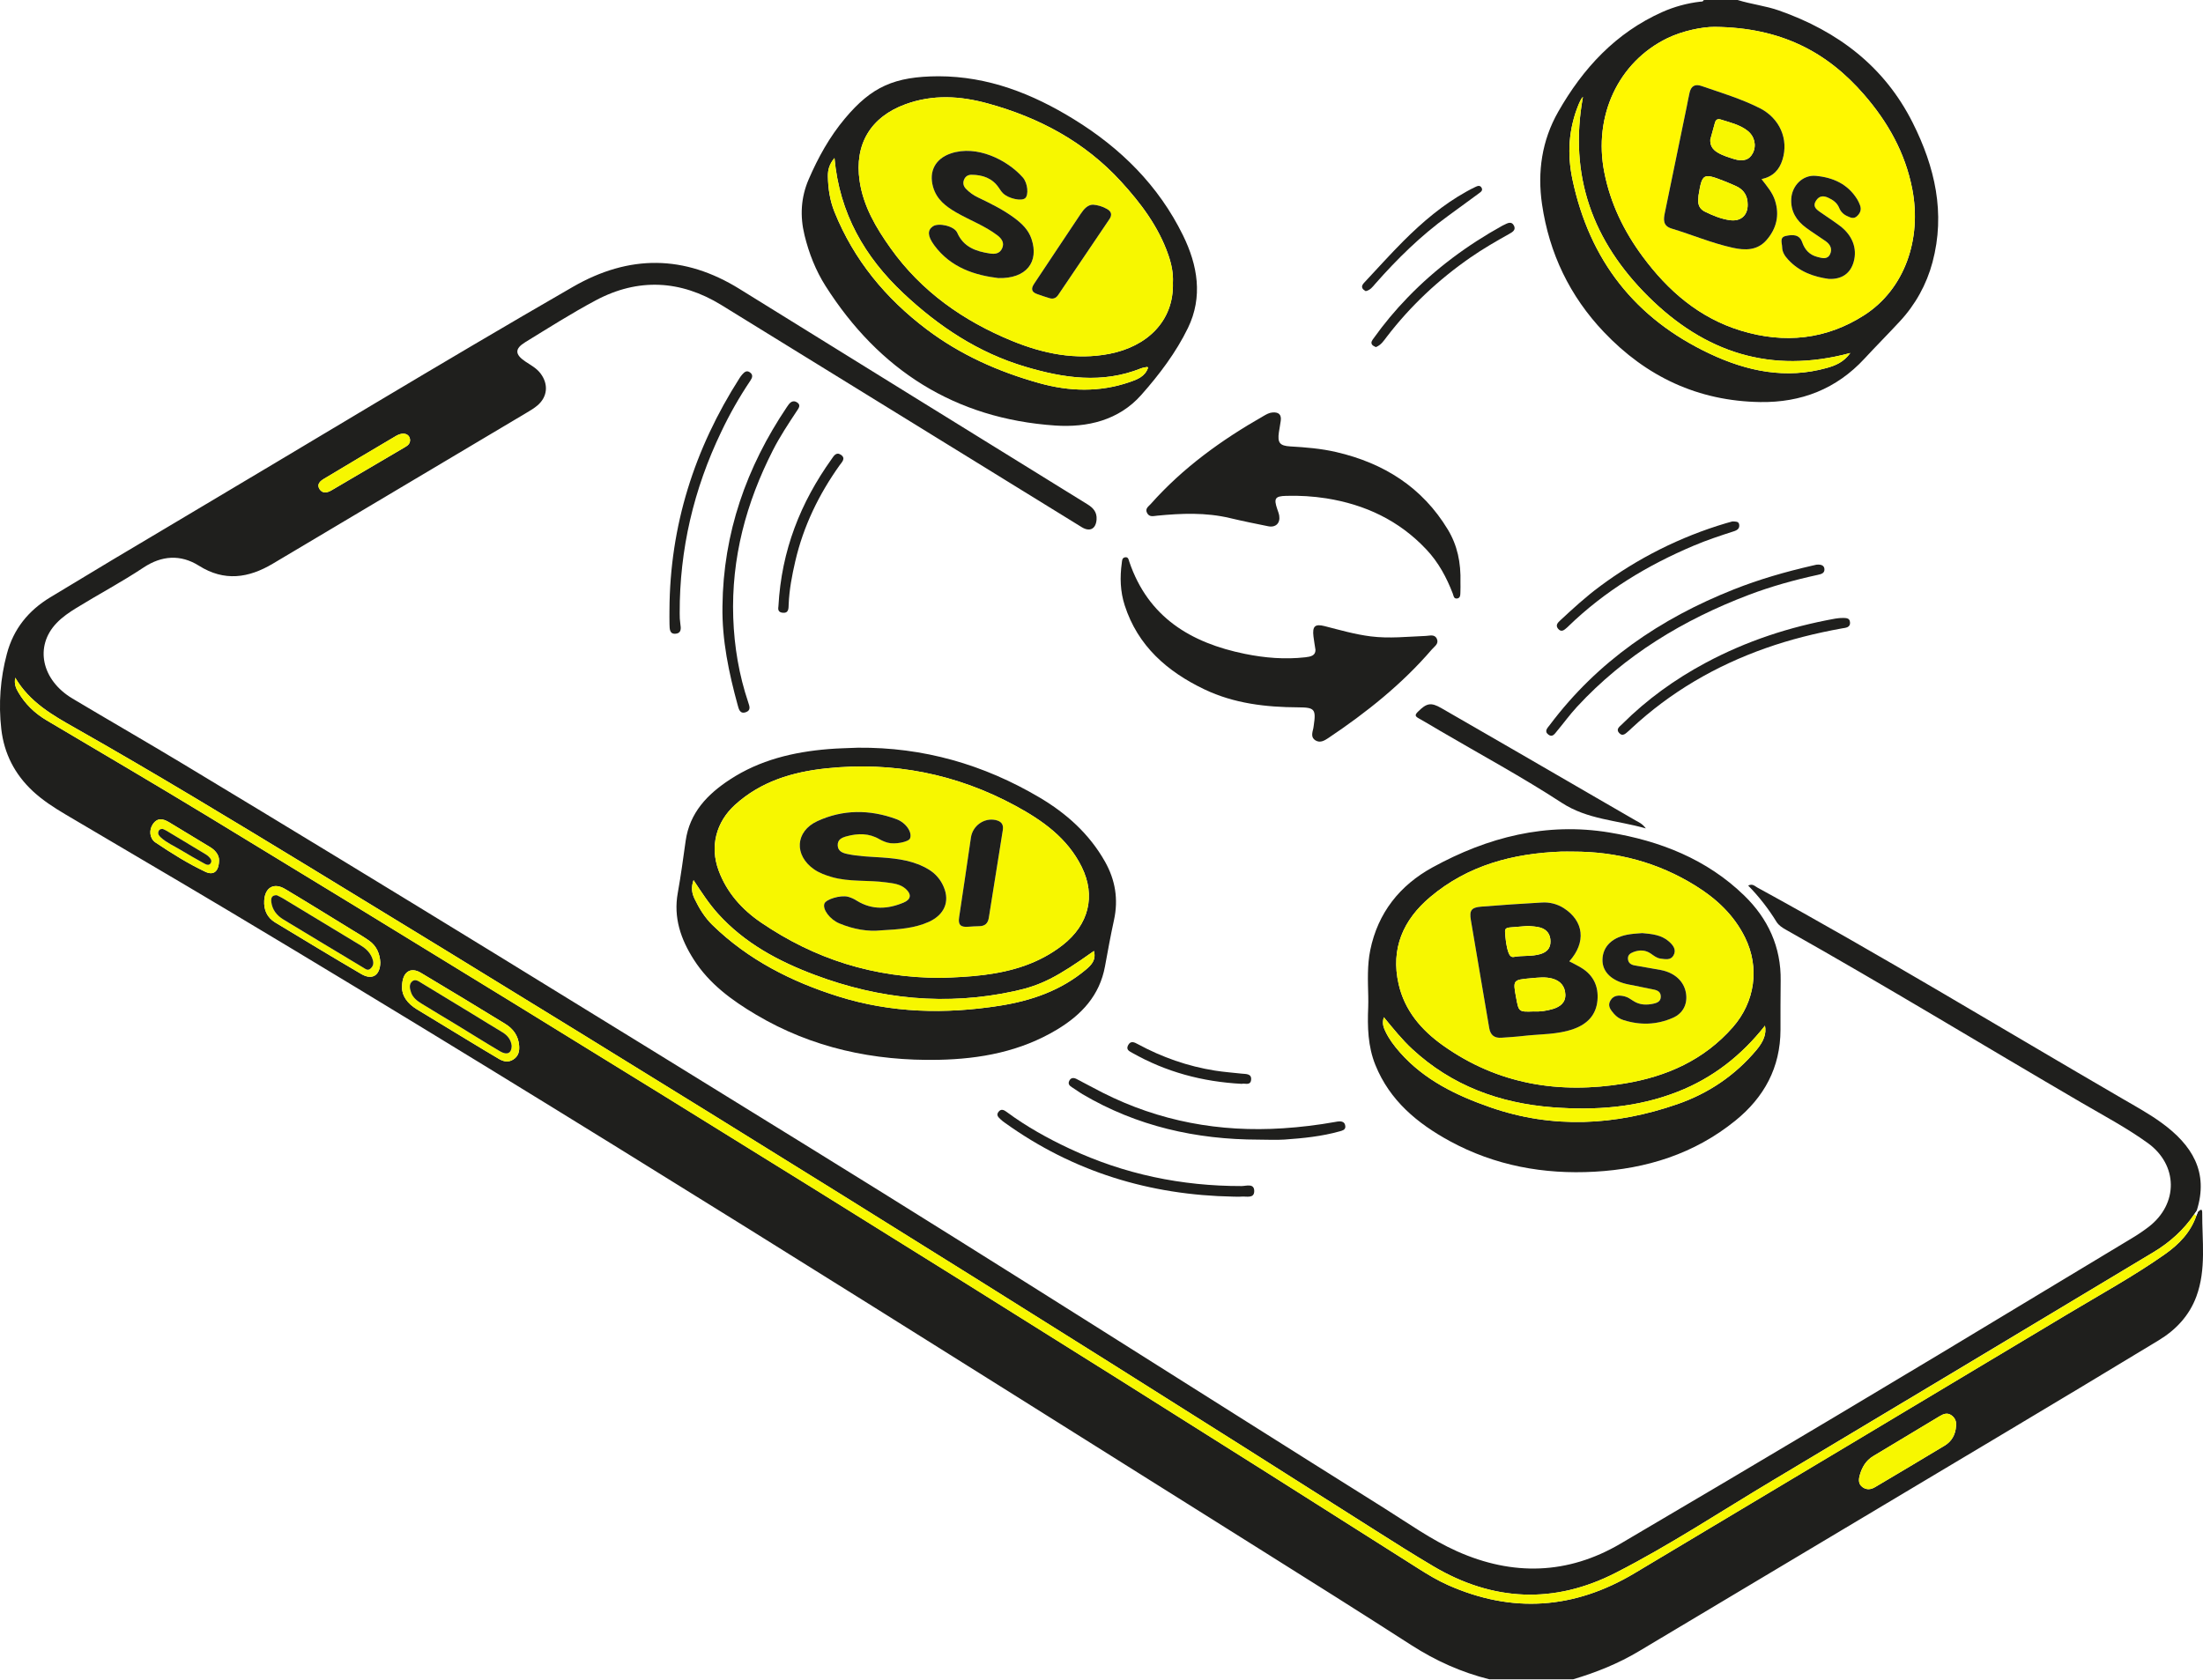
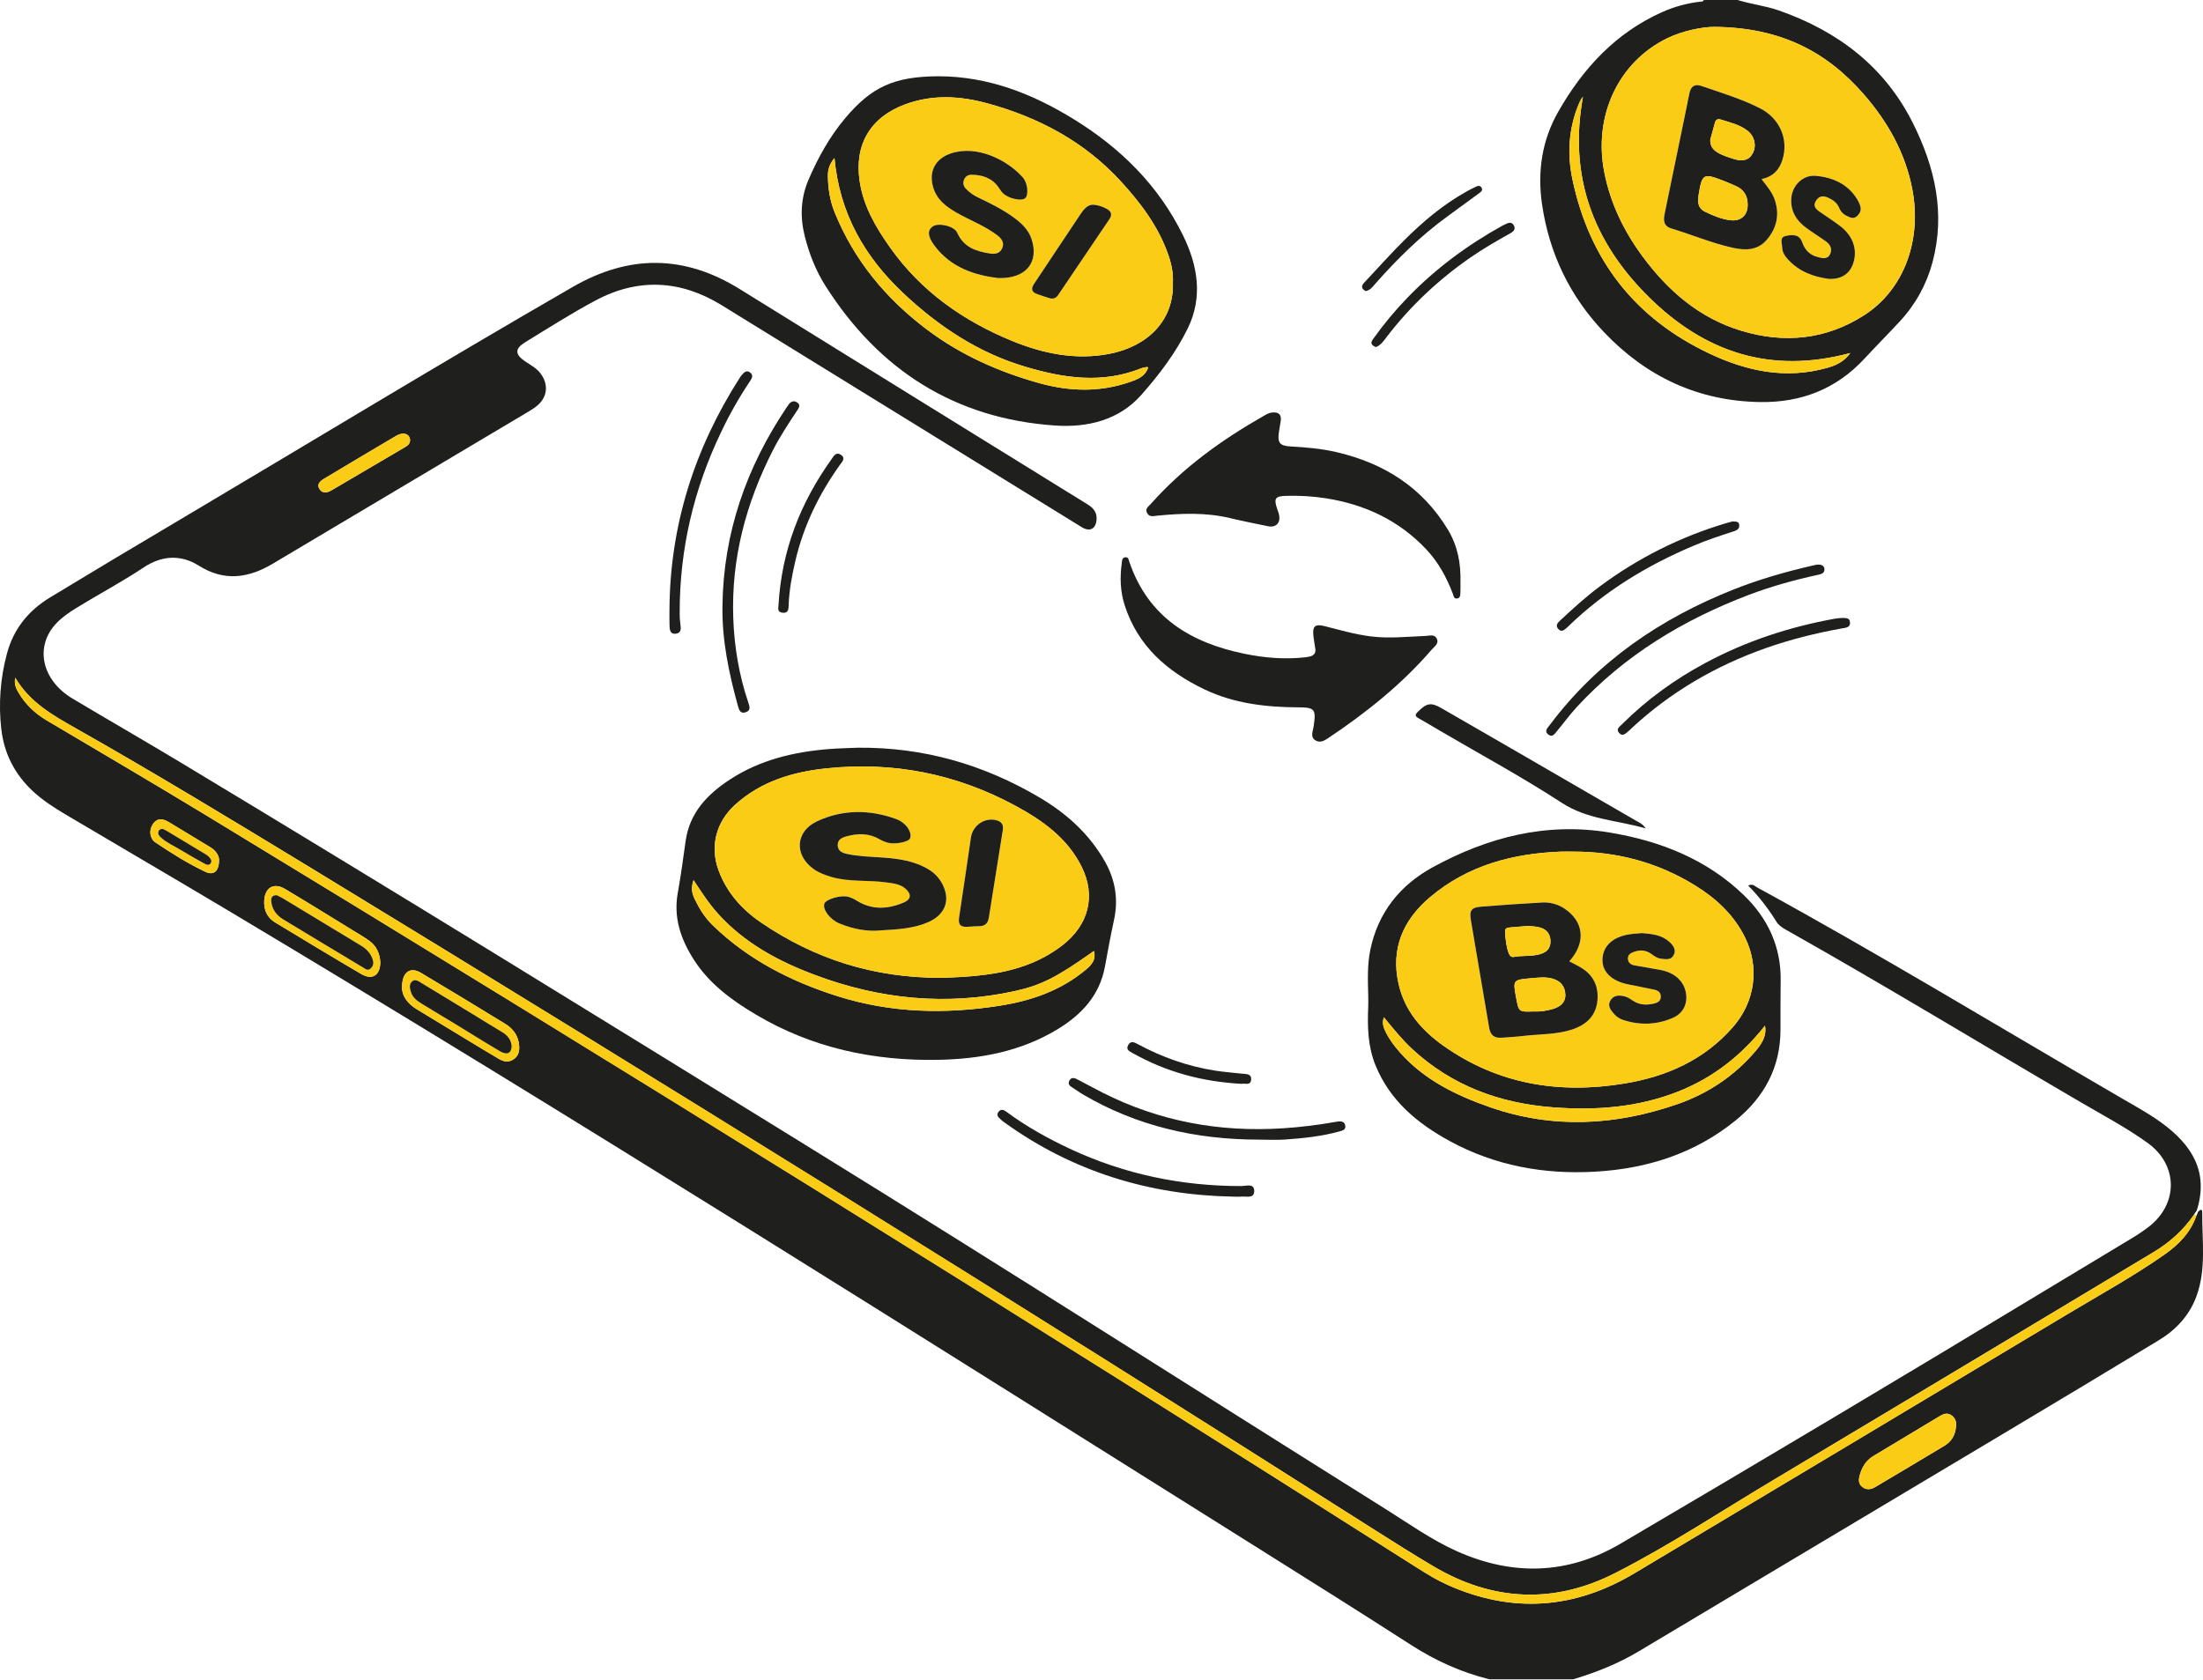
<svg xmlns="http://www.w3.org/2000/svg" id="Capa_1" data-name="Capa 1" viewBox="0 0 3639.52 2775.02">
  <defs>
-     <style>.cls-1{fill:#1f1f1d;}.cls-2{fill:#f7f700;}.cls-3{fill:#fefefe;}.cls-4{fill:#fff800;}</style>
+     <style>.cls-1{fill:#1f1f1d;}.cls-2{fill:#FACC15;}.cls-3{fill:#fefefe;}.cls-4{fill:#FACC15;}</style>
  </defs>
  <path class="cls-1" d="M3849,2064.7c2.8-2.53,7.26-7.24,7.21.83-.29,46.46,7,93.63-9.66,138.8-11.65,31.62-33.8,55.16-62.22,72.38q-126.47,76.64-253.45,152.41-302.52,180.72-605.13,361.33c-34.26,20.52-70.68,35.11-108.68,46.43H2678.28c-45.94-11.49-88.37-30.54-128.3-56.21-83-53.4-166.57-106-250.19-158.43C1733.66,2267.09,1169,1909.49,595.25,1566.7,505.91,1513.33,416,1461,326.46,1407.87c-19-11.28-37.68-23.27-54-38.4-30-27.86-47.73-62.29-52.34-102.85a333.65,333.65,0,0,1,9.21-124.18c11-41.52,35.78-71.72,71.53-93.4q105.14-63.78,211-126.37c217.43-129,433.43-260.38,652.45-386.69,93.23-53.76,184.29-53.15,275.56,3.45q287.31,178.17,574.86,355.92c9.55,5.91,15.69,13.07,14.89,24.89-1.07,15.67-11.09,21-24.45,12.81q-297.75-183.64-595.54-367.2c-67.18-41.24-137.36-45-207.38-7.68-39.82,21.19-78,45.57-116.49,69.16-17.69,10.83-17.23,20.22.07,31.89,8.92,6,18.59,10.94,25.3,19.94,13.18,17.69,11.57,38.25-5.14,52.62-5.54,4.77-12,8.54-18.32,12.3Q878.24,868.71,668.75,993.31c-40.24,24-80.25,29.77-122,3.47-30.76-19.38-62.06-16.69-91.52,2.87-36,23.92-74.22,44.17-111,66.81-11.76,7.23-23.18,15-32.75,25-36.73,38.29-25.05,94.19,26.4,124.86,60.71,36.19,122,71.47,182.52,107.93,347,209,691.69,421.73,1036.3,634.63C1874.26,2155,2188.74,2356,2505,2554.26c39.48,24.75,77.62,52.16,120.29,71.19,91.72,40.9,182.69,38.61,269.86-12.63q352.32-207.08,702-418.68c47.93-28.9,95.95-57.66,143.81-86.67a292.87,292.87,0,0,0,26.8-18.2c49.33-38,48.79-102.36-1.69-138.69-34.72-25-72.55-45.07-109.42-66.6-162.77-95-323.76-193.15-488-285.63-6.09-3.43-12-7.18-15.71-13.08a339.25,339.25,0,0,0-46.83-60c7.27-3.68,11,1,15.2,3.27,204.18,111.66,403,232.67,604.14,349.53,21.64,12.57,43.6,24.64,63.89,39.44,49.86,36.37,78.27,81.14,57.66,145.41l-3.69,5.26c-17.64,26.11-40.61,46.69-67.41,62.79q-313.74,188.44-627.77,376.4c-86.82,51.8-171.29,107.86-261.37,153.83-101.28,51.67-202.61,47.06-300.74-11.06-32.52-19.26-64.5-39.45-96.41-59.73q-874.65-555.9-1759.58-1095.3C601.64,1417,473.23,1339.06,342.5,1265c-37.61-21.3-75.31-42.51-99.33-83.22-2.07,10.75,1.31,17.65,5.26,24.38,11.44,19.5,27.12,34.52,46.62,46.08,89.95,53.32,180.14,106.26,269.5,160.56Q1569.16,2023.3,2561.27,2653.94c15.73,10,31.7,19.6,48.82,27.22,106.26,47.29,209,39.89,308.44-19.63q357.65-214,715.25-428.09c53.87-32.32,109.06-62.54,160.54-98.73,23.29-16.37,42.69-36.19,52.22-63.94ZM3449.59,2418a17.93,17.93,0,0,0-8.23-17.73c-6.76-4.44-13-1.67-19.15,2q-54.71,33-109.45,65.8c-12.18,7.27-18.63,18.43-22.3,31.52-2.07,7.37-2.5,14.8,4.75,19.93,6.76,4.78,13.75,3.88,20.58-.19,38.25-22.78,76.62-45.36,114.7-68.43C3442,2444,3448.63,2433.25,3449.59,2418ZM846.32,1652.26c-.83-14-5.87-26.94-18.4-35.82-8.39-5.94-17.3-11.16-26.07-16.54-37.61-23.06-75.07-46.36-113-69-18.37-11-33.07-2.54-34.37,19-.93,15.36,4.6,28.14,18,36.27,47.4,28.67,94.75,57.41,142.55,85.39C833,1682,845.92,1673.75,846.32,1652.26Zm35.87,40.93c-.46,14,8.91,27,24.15,36.35,28.43,17.42,57,34.65,85.5,51.92,16.78,10.16,33.55,20.34,50.45,30.28,7.55,4.45,15.49,6.14,23.61,1,8.54-5.43,10.52-13.45,9.76-23-1.27-16.1-9.72-27.78-22.85-35.83q-69.57-42.69-139.67-84.55C895.86,1659.11,882.14,1668.07,882.19,1693.19Zm13.27-904c-.3-10.18-11-14.12-22.71-7.25-39.8,23.35-79.34,47.14-119,70.81-6.72,4-13.17,9.36-7.72,17.6,4.8,7.25,12.35,6.09,19.56,1.83q60.86-36,121.87-71.64C892.06,797.85,895.44,794.8,895.46,789.16Zm-315.6,694.23c.21-7.17-4.75-15.62-14.38-21.46q-34-20.62-68-41.21c-9.69-5.84-19.19-8.27-26.95,3.08-6.69,9.8-5.52,23.63,4.48,30.33,26.48,17.77,53.53,34.8,82.42,48.41C570.77,1508.83,579.74,1502,579.86,1483.39Z" transform="translate(-217.99 -61.86)" />
  <path class="cls-1" d="M3088.65,61.86c22.62,7.07,46.28,9.56,68.82,17.51,96.9,34.2,173.74,92.22,220.49,185.39,36.59,72.91,54.4,149.06,32.66,230.5a230,230,0,0,1-54.29,98c-19,20.56-38.83,40.41-57.84,61-46.54,50.4-104.69,73-172.46,72-102.61-1.59-188.19-41.83-258.39-115.78-56.43-59.45-90.26-130.18-102.11-211.08-7.84-53.54-.21-105.47,26.63-152.64,40.87-71.8,95-130.67,172.19-165.09a215.82,215.82,0,0,1,62.23-17c2.33-.29,5,.38,6-2.76Zm-38,44.42c-20.23-.11-53,6.49-78.26,18.79-80.93,39.41-122.27,128.48-104,221.46,10.15,51.64,32.42,97.38,63.4,139.26,42.09,56.93,93.79,101.66,162.77,122.6C3166,630.05,3235,623.1,3298,582.59c66.34-42.69,95.48-125.21,79.11-208.87-11.66-59.58-40.18-110.08-79.33-155.27C3236.48,147.73,3160.42,107.36,3050.7,106.28ZM2833.14,222a18.39,18.39,0,0,0-2.61,3.07,93.37,93.37,0,0,0-4.51,9.21c-16.56,40.35-19.17,81.89-10.19,124.3,28.23,133.39,103.53,229.82,227.1,287.93,61.65,29,125.45,42.25,193,23.4,14.4-4,27.92-9.51,38.91-24.7-131.65,35.4-240.71-1-333.54-93.12C2849.16,460.68,2809.42,352,2833.14,222Z" transform="translate(-217.99 -61.86)" />
  <path class="cls-1" d="M2478.44,1708.38c-.6-25.58-1.81-51.36,3.33-76.49,12.61-61.56,48.62-106.93,102.83-136.66,91-49.93,187.92-74.9,292.1-57.68,83.72,13.84,161,44.06,222.94,104.25,39.13,38,61,84.88,60.15,140.83-.43,27-.22,54.07-.29,81.11-.17,62.35-27,111.49-74.71,150.11-67.76,54.82-146.8,79.53-232.48,84.28-83.95,4.67-164.54-10-239-50.51-53.61-29.19-99.3-67-123.06-125.79-12.47-30.86-13.26-63.18-11.88-95.77C2478.65,1720.17,2478.44,1714.27,2478.44,1708.38Zm338-239.22c-6.38,0-12.78-.21-19.16,0-79.81,3-154.15,22.53-216.51,75.11-44.61,37.61-65.52,85.14-52.14,143.84,10,43.85,37.6,76,73.4,101.4,90.76,64.47,192,80.67,299.86,62.85,69.48-11.47,131.27-38.79,178.84-93,36.69-41.83,44.73-98.32,20.3-148.07-18.29-37.24-47.21-64.23-82.17-85.91C2956.7,1486.85,2889.1,1469,2816.4,1469.16Zm-312.19,273.69c-3.2,9.76-.7,16.51,2.36,23,6.13,13,14.7,24.32,24.1,35,40.26,45.7,93.33,71.32,149.15,90.75,103.24,35.94,206.65,30.42,309-5,51.65-17.88,95.56-47.52,130.86-89.54,12.24-14.58,16.81-27.14,14.15-40.27-38.58,49-85.67,86.13-143.75,109-66.89,26.38-136.52,31.35-207.12,25.89-87.54-6.77-166.41-35.61-231.92-96.26C2534.27,1779.86,2520,1762,2504.21,1742.85Z" transform="translate(-217.99 -61.86)" />
  <path class="cls-1" d="M1635.32,1297.46c107.83-1,207.53,27.56,300,82.23,44.64,26.4,82.35,60.24,108.18,106,17.1,30.28,22.38,62.33,14.88,96.6-5.55,25.36-10.18,50.93-14.86,76.47-8.82,48.16-38.69,80-79.1,104.39-60.36,36.36-126.91,48.7-195.93,50.07-107,2.12-208.63-19.5-301.51-74.63-39.89-23.68-77.14-50.85-102.77-90.94-21.54-33.71-33.84-69.38-26.49-110.22,5.12-28.5,9-57.24,13-85.92,6.61-46.71,35.82-77,73.13-101.46,49.44-32.39,104.9-45.57,162.87-50.32C1602.88,1298.38,1619.12,1298.18,1635.32,1297.46Zm138.43,380.33c18.88-.73,44.36-1.62,69.77-4.84,47.45-6,91.61-19.33,130.13-49.4,42.79-33.4,55.23-81,31.33-129.27-23.56-47.6-64.8-76.71-109.64-101-97.59-52.82-202.1-73.31-312.4-61.67-55.48,5.86-107.79,21.43-150.5,60.12-31.48,28.51-41.88,68.81-27.31,108.4,13.54,36.79,38.75,64.84,70.5,86.41C1563.47,1646.26,1660.44,1677.93,1773.75,1677.79Zm251.52-44.44c-61.28,43.53-87.36,56.79-130.87,66.3-112.73,24.63-222.75,13.61-330.1-26.67-60.21-22.6-116.22-52.51-160.15-101.25-14.94-16.57-27.09-35.24-40.37-55.48-4.27,12.2-2.72,21.64,1.56,30.58,7.67,16,16.89,31.18,29.67,43.62,59,57.45,130.37,93.65,208,118,87.43,27.48,176.69,29.52,266.77,15.34,52.26-8.23,100.77-25,142-59.47C2021,1656.56,2029.2,1648.28,2025.27,1633.35Z" transform="translate(-217.99 -61.86)" />
  <path class="cls-1" d="M1768.32,187.89c82.19.08,155.18,28.77,224,71.2,77.32,47.67,139.63,109.35,180,191.5,24.41,49.71,33.21,101.9,8.23,153.29-19.69,40.51-47.36,77.08-77.15,110.69-37.13,41.9-89.09,54.11-142.24,50.48-165.52-11.32-290.86-91.48-379.26-230.5-16.31-25.66-27.47-54.11-34.76-83.93-7.73-31.6-6.06-62.43,6.8-92.25,15.59-36.15,34.6-70.5,60-100.76C1658.09,204.93,1695.79,188.25,1768.32,187.89ZM2155.7,529.08c.86-15.37-2.29-30.74-7.43-45.65-16.15-46.84-45.39-85.64-78.19-121.52-59.93-65.52-135.16-105.78-220.2-129.11-45.58-12.51-90.75-15.22-136,1.32-57.6,21-84.56,66.23-75.74,126.66,6.15,42.12,27.15,77.41,51.06,111.05,51,71.75,120.43,120.42,200.79,153.37,51.33,21,105.1,32.22,161.13,21.31C2111.93,634.67,2157.59,593.33,2155.7,529.08ZM1596.61,323c-8.47,10-11,19.47-10.9,30,.29,20.32,3.36,40.32,10.91,59.08,32,79.34,84.48,142.85,152.28,194,55.84,42.18,118.72,70.08,185.8,88.84,49.79,13.92,99.71,15.42,149.2-1.58,12.85-4.41,26-9.19,30.87-24.23-.94-.44-1.43-.89-1.82-.81-3.31.68-6.77,1-9.86,2.26-64.26,25.81-127.92,16.18-191.56-2.78-77.47-23.08-142.68-66.41-201-121.16C1646.54,486.43,1604.92,414.59,1596.61,323Z" transform="translate(-217.99 -61.86)" />
  <path class="cls-1" d="M2391.26,1135.79c-1.3-8.59-2.5-15.36-3.33-22.18-2-16.83,2.41-21.18,18.46-17.07,25.15,6.44,50,13.63,76,16.93,30.61,3.89,60.82.43,91.21-.73,6.45-.24,14.68-3.36,18.27,5,3.47,8.08-4,12.23-8.31,17.27-49.39,57.47-108,104.18-170.65,146.17-6.56,4.4-13.87,9-21.78,4.12s-5.06-12.84-3.43-20c.32-1.44.47-2.91.68-4.37,4-27.21,1.64-30.05-25.67-30.18-53.52-.23-106.16-6.38-154.94-29.7-61.31-29.32-110-71.61-131.68-138.85-7.37-22.83-8.12-46.3-4.82-69.91.5-3.57.14-8.5,5.27-9.45,5.68-1.06,6.06,4.12,7.2,7.47,31.21,91.6,101.51,133.92,191.14,152.12,33,6.7,66.05,9.37,99.56,5.61C2383.17,1147,2391.33,1145.5,2391.26,1135.79Z" transform="translate(-217.99 -61.86)" />
  <path class="cls-1" d="M2630.77,1024.55c0,3.32.24,9.73-.09,16.1-.23,4.23.18,9.74-5.85,10.27-5.28.45-5.39-4.69-6.75-8.21-10.29-26.73-23.53-51.42-43.46-72.66-45.22-48.18-101.23-74.43-165.64-84.7a360,360,0,0,0-66.14-4.08c-18.35.47-20.63,4.27-14.88,21.46,1.24,3.72,2.78,7.42,3.4,11.26,2,12.34-5.81,20-18.11,17.54C2292.11,927.27,2271,923,2250,918c-39.84-9.52-80-7.89-120.18-4-6.32.62-13.07,2.93-16.87-4.61-3.61-7.17,2.59-10.65,6.33-14.87,53.09-59.8,117-105.8,186-145.13,4.61-2.62,9.24-5.49,14.9-5.93,10-.77,15.08,3.19,13.72,13.57-.82,6.33-2.13,12.6-3.05,18.92-2.54,17.43,1.19,22.62,18.87,23.63,25.54,1.46,51,3.55,75.92,9.34,78.38,18.19,142,58.07,184.27,128C2625.52,962.76,2631.74,991.36,2630.77,1024.55Z" transform="translate(-217.99 -61.86)" />
  <path class="cls-1" d="M2937,1430.83c-48.4-13.83-96.31-14.57-138.84-42.31-65.19-42.51-133.89-79.63-201.1-119-11.83-6.94-23.53-14.11-35.52-20.77-6.12-3.4-6-5.77-1.09-10.68,14.26-14.2,21.33-16.08,38.68-6.08q128.05,73.75,255.84,148,32.46,18.78,64.91,37.55C2925.16,1420.56,2931.2,1422.77,2937,1430.83Z" transform="translate(-217.99 -61.86)" />
  <path class="cls-1" d="M1411.56,1063.65C1412.84,942.89,1451,834,1518,734.44c.55-.81,1.18-1.58,1.71-2.4,3.56-5.52,8.45-9.27,14.73-5.47,7.56,4.56,2.81,10.1-.41,15-13.75,20.84-27.55,41.61-38.93,63.91-44.45,87.08-69.13,178.82-65.73,277.23,1.66,47.84,9.53,94.59,24.82,140,2.15,6.41,4.56,13-3.86,16-9.86,3.55-11.79-4.91-13.51-11.23C1422.12,1173.87,1410.64,1119.74,1411.56,1063.65Z" transform="translate(-217.99 -61.86)" />
  <path class="cls-1" d="M3219,995c8.11-.73,12.71,1.49,13.09,7.3.45,7-5.56,8.35-10.95,9.52-38.69,8.42-76.8,19-113.8,33-108.16,41.12-205.13,99.61-284.24,185.28-11.63,12.59-21.7,26.61-32.75,39.75-3.57,4.25-7.41,11.11-14.18,6.07-7.71-5.73-1.49-11.17,2.22-16.11,78.8-105.11,182.89-175.9,303.81-223.88,42-16.66,85.19-29.08,129.13-39.19Z" transform="translate(-217.99 -61.86)" />
  <path class="cls-1" d="M2297.43,1945.11C2194,1945,2096.14,1923,2006.34,1870c-5.87-3.47-11.3-7.68-17.12-11.24-4.21-2.56-7.21-5.56-4.83-10.65,2.7-5.75,7.5-5.62,12.37-3.1,14.34,7.43,28.49,15.23,42.9,22.52,93.77,47.43,193.29,65.65,297.83,58.85a778.63,778.63,0,0,0,86.16-10.45c4.74-.85,10.1-2.09,14.26,1,1.88,1.39,3,5.42,2.61,7.91-.76,4.31-4.93,5.35-8.89,6.47-29.92,8.47-60.68,11.51-91.5,13.69C2326,1945.94,2311.66,1945.11,2297.43,1945.11Z" transform="translate(-217.99 -61.86)" />
  <path class="cls-1" d="M2255.63,2039.32c-138.17-2.48-264.69-41-377.44-122a57.13,57.13,0,0,1-6.89-5.48c-3.46-3.39-8-6.84-3.88-12.42,4.54-6.15,9.56-3.12,14,.19,32.42,24,67.49,43.46,103.91,60.53,89.89,42.14,184.67,61.85,283.83,61.7,7.66,0,21-5.11,20.91,8.42-.1,12.68-13,8.25-21.2,9C2264.51,2039.67,2260.05,2039.32,2255.63,2039.32Z" transform="translate(-217.99 -61.86)" />
  <path class="cls-1" d="M1324,1070c.67-139.2,41.13-266.4,115.75-383.27a44.27,44.27,0,0,1,4.36-5.9c3.39-3.74,7.12-7.54,12.57-3.81,6,4.1,4.25,9,.86,14a651.9,651.9,0,0,0-47.94,84.28c-45.55,94.79-69.07,194.63-68.7,299.93a110.54,110.54,0,0,0,1.07,17.65c1.22,7.39,1.73,15.18-7.37,16.17-10.75,1.16-10.27-8.15-10.53-15.43C1323.82,1085.71,1324,1077.83,1324,1070Z" transform="translate(-217.99 -61.86)" />
  <path class="cls-1" d="M3258.9,1083.12c8.29-.06,14.64-.78,15.4,6.69,1,9.46-7.58,9.44-13.19,10.46-42.9,7.77-85.06,18.16-126.22,32.71-82.81,29.28-157.17,72.54-221.61,132.48-1.44,1.33-2.76,2.81-4.28,4-4.81,3.89-9.87,10.51-16.14,3.61-5.81-6.39,1.19-10.73,5-14.55,40.91-40.81,87.25-74.2,138.18-101.46,67.36-36.06,139-59.46,214-72.94C3253.9,1083.47,3257.83,1083.24,3258.9,1083.12Z" transform="translate(-217.99 -61.86)" />
  <path class="cls-1" d="M3080,923.52c5.7.21,10.31-.14,11.2,4.91,1.15,6.49-2.75,9.46-8.71,11.38-22.25,7.16-44.42,14.49-66,23.62-76.91,32.5-147.28,75-207.48,133.43-.7.69-1.39,1.39-2.12,2-4.54,4-9.4,8.61-14.88,1.95-4.64-5.63-.49-9.93,3.63-13.76,20.85-19.38,41.86-38.64,64.7-55.65a666.54,666.54,0,0,1,208.62-104.78C3073.13,925.41,3077.36,924.26,3080,923.52Z" transform="translate(-217.99 -61.86)" />
  <path class="cls-1" d="M2491,635.47c-2.08-1.25-4.68-2-6-3.77-3-4-.09-7.41,2.14-10.55a582,582,0,0,1,56.47-67.77c46-47.61,98.67-86.59,156.52-118.64.86-.47,1.77-.85,2.65-1.28,5.8-2.84,12.38-6.72,16.43,1.39,3.5,7-2.46,10.53-7.78,13.5-21.81,12.18-43.42,24.65-64,38.92-52.8,36.64-99.13,80-138.31,131.07C2504.23,624.77,2499.69,632.07,2491,635.47Z" transform="translate(-217.99 -61.86)" />
  <path class="cls-1" d="M1504,1063.94c5-93,36.7-171.74,87.77-243.34,3.5-4.91,7.42-12.32,15.06-7.45,9.2,5.87,2,12.41-1.6,17.39-34.44,48.33-59.91,100.72-73.36,158.72-5.42,23.39-9.91,46.92-10.92,71-.29,6.88.41,15.13-9.93,14.19C1501.45,1073.57,1504,1065.59,1504,1063.94Z" transform="translate(-217.99 -61.86)" />
  <path class="cls-1" d="M2474.22,543c-1.51-1.2-4-2.3-5.06-4.19-2.43-4.17.23-7.33,3-10.32,21.54-22.9,42.46-46.42,64.71-68.62,31.36-31.29,65-59.92,104-81.55,4.71-2.61,9.48-5.13,14.35-7.42,3.56-1.68,7.67-3.57,10.37,1.08s-1.22,7.1-4.37,9.42c-17,12.5-34,25-51.09,37.42-44.83,32.46-84,71-120.45,112.39C2485.57,536,2481.84,541.3,2474.22,543Z" transform="translate(-217.99 -61.86)" />
  <path class="cls-1" d="M2269.52,1852.93c-65.42-3.44-125.5-19.75-181.21-51.33-4.73-2.69-10.26-5.09-6.77-12.17,4.25-8.61,10.75-5.07,16.26-2.09,40,21.68,82.42,36.59,127.42,43.7,14.52,2.29,29.23,3.42,43.87,5,7.19.78,17-.28,15.82,10.4C2283.83,1856.51,2273.89,1851.37,2269.52,1852.93Z" transform="translate(-217.99 -61.86)" />
  <path class="cls-2" d="M3846.54,2070.77c-9.53,27.75-28.93,47.57-52.22,63.94-51.48,36.19-106.67,66.41-160.54,98.73q-357.39,214.44-715.25,428.09c-99.46,59.52-202.18,66.92-308.44,19.63-17.12-7.62-33.09-17.23-48.82-27.22Q1568.92,2023.72,564.55,1412.81c-89.36-54.3-179.55-107.24-269.5-160.56-19.5-11.56-35.18-26.58-46.62-46.08-4-6.73-7.33-13.63-5.26-24.38,24,40.71,61.72,61.92,99.33,83.22,130.73,74,259.14,152,387.44,230.14q885.19,539,1759.58,1095.3c31.91,20.28,63.89,40.47,96.41,59.73,98.13,58.12,199.46,62.73,300.74,11.06,90.08-46,174.55-102,261.37-153.83q314.3-187.51,627.77-376.4c26.8-16.1,49.77-36.68,67.41-62.79Z" transform="translate(-217.99 -61.86)" />
  <path class="cls-2" d="M3449.59,2418c-1,15.25-7.63,25.95-19.1,32.91-38.08,23.07-76.45,45.65-114.7,68.43-6.83,4.07-13.82,5-20.58.19-7.25-5.13-6.82-12.56-4.75-19.93,3.67-13.09,10.12-24.25,22.3-31.52q54.79-32.76,109.45-65.8c6.11-3.68,12.39-6.45,19.15-2A17.93,17.93,0,0,1,3449.59,2418Z" transform="translate(-217.99 -61.86)" />
  <path class="cls-2" d="M846.32,1652.26c-.4,21.49-13.34,29.75-31.21,19.3-47.8-28-95.15-56.72-142.55-85.39-13.44-8.13-19-20.91-18-36.27,1.3-21.49,16-29.9,34.37-19,37.89,22.59,75.35,45.89,113,69,8.77,5.38,17.68,10.6,26.07,16.54C840.45,1625.32,845.49,1638.3,846.32,1652.26ZM675.16,1541.18c-8.52-.09-9.59,5-8.94,10.85,1.47,13.21,9.08,22.7,20,29.31,43.95,26.71,88.09,53.13,132.16,79.65,3.72,2.24,7.31,5.51,11.84,1.43,4-3.63,5.29-8.05,4-13.27-2.86-11.16-10.2-18.83-19.68-24.59q-64.66-39.29-129.47-78.37C681.69,1544.19,678.09,1542.66,675.16,1541.18Z" transform="translate(-217.99 -61.86)" />
  <path class="cls-2" d="M882.19,1693.19c-.05-25.12,13.67-34.08,30.95-23.81q70.17,41.7,139.67,84.55c13.13,8,21.58,19.73,22.85,35.83.76,9.51-1.22,17.53-9.76,23-8.12,5.16-16.06,3.47-23.61-1-16.9-9.94-33.67-20.12-50.45-30.28-28.53-17.27-57.07-34.5-85.5-51.92C891.1,1720.2,881.73,1707.19,882.19,1693.19Zm181.11,96.87c-1-9.83-6.59-17.22-15.65-22.61-16.81-10-33.4-20.42-50.11-30.61q-41.4-25.24-82.88-50.35c-4.89-2.94-10.64-7.69-16-2.66-5.12,4.77-3.74,11.56-1.56,17.94,3.09,9.06,10.29,14.17,17.76,18.8,18.74,11.6,37.73,22.78,56.55,34.24,24.24,14.76,48.26,29.92,72.71,44.34C1055.79,1806.06,1063.3,1802.32,1063.3,1790.06Z" transform="translate(-217.99 -61.86)" />
  <path class="cls-2" d="M895.46,789.16c0,5.64-3.4,8.69-8,11.35q-61,35.68-121.87,71.64c-7.21,4.26-14.76,5.42-19.56-1.83-5.45-8.24,1-13.58,7.72-17.6,39.61-23.67,79.15-47.46,119-70.81C884.47,775,895.16,779,895.46,789.16Z" transform="translate(-217.99 -61.86)" />
  <path class="cls-2" d="M579.86,1483.39c-.12,18.64-9.09,25.44-22.42,19.15-28.89-13.61-55.94-30.64-82.42-48.41-10-6.7-11.17-20.53-4.48-30.33,7.76-11.35,17.26-8.92,26.95-3.08q34.05,20.51,68,41.21C575.11,1467.77,580.07,1476.22,579.86,1483.39Zm-92.95-51.71c-4.25-.21-6,1.45-7,3.84-1.82,4.46.86,7.55,3.78,10.24,9.48,8.73,21.35,13.76,32.21,20.35,13,7.85,26.16,15.28,39.39,22.66,3.36,1.88,7.77,4,10.6-.25,3.1-4.6-.39-8.3-3.55-11.48a24.4,24.4,0,0,0-4.73-3.49q-32-19.36-64.12-38.62C491.05,1433.45,488.34,1432.38,486.91,1431.68Z" transform="translate(-217.99 -61.86)" />
  <path class="cls-3" d="M3849,2064.7l-2.43,6.07-3.32-2.55,3.69-5.26C3847.58,2063.56,3848.27,2064.14,3849,2064.7Z" transform="translate(-217.99 -61.86)" />
  <path class="cls-4" d="M3050.7,106.28c109.72,1.08,185.78,41.45,247,112.17,39.15,45.19,67.67,95.69,79.33,155.27,16.37,83.66-12.77,166.18-79.11,208.87-62.93,40.51-132,47.46-203.33,25.8-69-20.94-120.68-65.67-162.77-122.6-31-41.88-53.25-87.62-63.4-139.26-18.29-93,23.05-182,104-221.46C2997.71,112.77,3030.47,106.17,3050.7,106.28Zm77.47,251.61c19-4.24,29.43-15.27,34.66-32.24,10.36-33.56-4.28-68.28-37.73-85.16-30.7-15.49-63.69-25.31-96.08-36.55-10.65-3.69-17.15.08-19.65,10.8-1.88,8.12-3.3,16.34-5,24.51q-18,87.17-35.93,174.33c-2.3,11.18-3.31,21.57,11.1,25.94,33.76,10.23,66.38,24.1,101,31.75,20.54,4.55,40.7,4.68,55.77-12.55,16.55-18.93,22-41.08,14.09-65.71C3146.24,380.17,3137.63,370.1,3128.17,357.89ZM3239.55,522.8c21.75.8,35.63-9.38,40.92-28.56,6-21.79-2-43.47-22.7-59.11-10.9-8.26-22.51-15.59-33.69-23.5-6.35-4.5-11.6-9.4-5.91-18.18,5.42-8.36,12.37-8.52,20.37-4.79,7.72,3.6,14.45,8.31,17.85,16.57a24.41,24.41,0,0,0,12.86,13.5c5.29,2.35,10.73,5.59,16.38.54s8-11.08,5.19-18.44a56.63,56.63,0,0,0-4.34-9.26c-15.66-25.72-40.37-36.6-68.76-39.14-21.43-1.91-39.3,16.23-40.46,38-1.09,20.55,8.43,35.81,24.22,47.55,10.58,7.87,21.86,14.77,32.62,22.39,7.53,5.33,11.51,12.9,7.24,21.62-4.55,9.29-13.4,6.36-20.89,4.42-12.83-3.31-20.78-11.68-25.16-24.39-4.67-13.56-16.65-12.61-27.24-10.24s-6,11.6-5.84,18.46c.16,8.41,4.6,14.84,10,20.7C3190.86,511.17,3215,519.51,3239.55,522.8Z" transform="translate(-217.99 -61.86)" />
  <path class="cls-2" d="M2833.14,222c-23.72,130,16,238.68,108.17,330.09,92.83,92.09,201.89,128.52,333.54,93.12-11,15.19-24.51,20.68-38.91,24.7-67.56,18.85-131.36,5.59-193-23.4C2919.36,588.4,2844.06,492,2815.83,358.58c-9-42.41-6.37-83.95,10.19-124.3a93.37,93.37,0,0,1,4.51-9.21A18.39,18.39,0,0,1,2833.14,222Z" transform="translate(-217.99 -61.86)" />
  <path class="cls-2" d="M2816.4,1469.16c72.7-.12,140.3,17.69,202.42,56.22,35,21.68,63.88,48.67,82.17,85.91,24.43,49.75,16.39,106.24-20.3,148.07-47.57,54.24-109.36,81.56-178.84,93-107.87,17.82-209.1,1.62-299.86-62.85-35.8-25.44-63.41-57.55-73.4-101.4-13.38-58.7,7.53-106.23,52.14-143.84,62.36-52.58,136.7-72.1,216.51-75.11C2803.62,1469,2810,1469.16,2816.4,1469.16Zm-5.79,181.33c28.19-31.43,24.21-66.48-9.15-88a60,60,0,0,0-36.59-9.22c-33.36,2-66.72,4.06-100,6.78-16.08,1.31-19.58,6.17-16.89,22.22,10,59.49,20.29,118.91,30.31,178.38,2,11.91,8.84,16.89,20.47,16s23.57-1.48,35.28-2.89c28.2-3.39,57.12-1.91,84.37-11.85,22.08-8,36.62-23,38.72-47.17,2-22.85-6.47-41.3-26.51-53.53C2824.44,1657.52,2817.91,1654.4,2810.61,1650.49Zm120.5-46.65c-6.83.6-13.71.87-20.48,1.85-28.12,4-44.61,19.37-45.23,41.72-.58,20.73,15.74,36,43.82,41.38,13.45,2.55,26.83,5.49,40.27,8.13,6.82,1.34,12.34,3.87,12.26,12-.08,7.48-5.65,10-11.52,11.36-11.74,2.64-23.26,2.52-33.92-4.47-4.47-2.93-9.13-6.22-14.17-7.47-8.72-2.14-18-2.58-23.53,6.66-5.4,9,.22,15.65,5.84,22.2a33.85,33.85,0,0,0,15.73,10.33c27.68,8.78,55.11,7.91,81.75-3.85,16.74-7.4,24.42-22.93,21.39-40.91-3.27-19.43-18.58-33.57-41.6-38-14.43-2.75-29-4.94-43.42-7.65-5.64-1.06-10.23-4-10.78-10.4s3.34-9.5,9-11.65c10.38-3.93,20.15-3.6,29.32,2.94,4.81,3.44,9.57,7.18,15.55,7.91,7.66.93,16.67,3,21.31-5.16,5.34-9.4-.47-16.89-7.44-23.07C2962.64,1606.57,2946.93,1605.3,2931.11,1603.84Z" transform="translate(-217.99 -61.86)" />
  <path class="cls-2" d="M2504.21,1742.85c15.82,19.16,30.06,37,46.86,52.57,65.51,60.65,144.38,89.49,231.92,96.26,70.6,5.46,140.23.49,207.12-25.89,58.08-22.9,105.17-60.08,143.75-109,2.66,13.13-1.91,25.69-14.15,40.27-35.3,42-79.21,71.66-130.86,89.54-102.38,35.44-205.79,41-309,5-55.82-19.43-108.89-45-149.15-90.75-9.4-10.68-18-22-24.1-35C2503.51,1759.36,2501,1752.61,2504.21,1742.85Z" transform="translate(-217.99 -61.86)" />
  <path class="cls-2" d="M1773.75,1677.79c-113.31.14-210.28-31.53-298.12-91.23-31.75-21.57-57-49.62-70.5-86.41-14.57-39.59-4.17-79.89,27.31-108.4,42.71-38.69,95-54.26,150.5-60.12,110.3-11.64,214.81,8.85,312.4,61.67,44.84,24.27,86.08,53.38,109.64,101,23.9,48.29,11.46,95.87-31.33,129.27-38.52,30.07-82.68,43.38-130.13,49.4C1818.11,1676.17,1792.63,1677.06,1773.75,1677.79ZM1673.4,1599.3c30.11-1.65,55.5-3.42,79.28-14.24,25.3-11.52,34.9-33.25,24.45-57.62a60.54,60.54,0,0,0-24.36-28.59c-23.81-14.57-50.38-18.24-77.38-20.09-19.57-1.34-39.23-1.69-58.49-6-7.63-1.7-14.42-4.88-14.88-13.72-.51-9.84,6.63-13.12,14.8-15.33,18.67-5.06,36.75-5.3,54.09,4.82a60.47,60.47,0,0,0,13.44,5.68c11.71,3.45,34.68-1,37.11-6.91,4-9.67-6.17-25.88-22.73-32-43.68-16-88-16.15-130.31,3.34-36.81,17-38.76,56.6-5.51,79.68,8.86,6.15,19,9.82,29.47,12.8,29.23,8.33,59.57,4.65,89.18,8.71,11.69,1.61,23.58,2.48,32.87,10.87,9.82,8.88,8.73,17.38-3.42,22.5-26.13,11-52.11,12.72-77.41-3a52.72,52.72,0,0,0-14.59-6.57c-12.53-3.14-36.45,4.17-39,11.3-3.45,9.5,9.08,26.24,24.67,32.76C1628.15,1597.65,1652.58,1601.61,1673.4,1599.3Zm145.08-6c4.58-.24,10.92-.83,17.26-.86,9.43,0,14.39-4.66,15.84-13.81q11.49-72.55,23.16-145.08c1.6-9.91-3.2-14.68-12.16-16.56-18.77-3.94-37.61,9.35-40.51,28.82-6.56,44.09-12.72,88.25-19.57,132.29C1800.6,1590.29,1805.21,1594.59,1818.48,1593.26Z" transform="translate(-217.99 -61.86)" />
  <path class="cls-2" d="M2025.27,1633.35c3.93,14.93-4.25,23.21-13.57,31-41.2,34.47-89.71,51.24-142,59.47C1779.65,1738,1690.39,1736,1603,1708.49c-77.58-24.39-149-60.59-208-118-12.78-12.44-22-27.61-29.67-43.62-4.28-8.94-5.83-18.38-1.56-30.58,13.28,20.24,25.43,38.91,40.37,55.48,43.93,48.74,99.94,78.65,160.15,101.25,107.35,40.28,217.37,51.3,330.1,26.67C1937.91,1690.14,1964,1676.88,2025.27,1633.35Z" transform="translate(-217.99 -61.86)" />
  <path class="cls-2" d="M2155.7,529.08c1.89,64.25-43.77,105.59-104.61,117.43-56,10.91-109.8-.26-161.13-21.31-80.36-33-149.8-81.62-200.79-153.37-23.91-33.64-44.91-68.93-51.06-111-8.82-60.43,18.14-105.61,75.74-126.66,45.28-16.54,90.45-13.83,136-1.32,85,23.33,160.27,63.59,220.2,129.11,32.8,35.88,62,74.68,78.19,121.52C2153.41,498.34,2156.56,513.71,2155.7,529.08Zm-288.53-7.69c46.76,1.26,67.62-26.82,55-64.67-5.07-15.2-15.9-25.51-28.31-34.73-18.62-13.85-39.34-23.92-60.09-33.93a67.59,67.59,0,0,1-20.13-14.49c-4.14-4.39-5.14-9.62-2.88-15s6.58-8.06,12.81-8c18.13.3,33.7,5.62,44.43,21.28,2.21,3.23,4.32,6.64,7.08,9.33,9.18,8.95,30.54,13.48,36.67,8.09,5.84-5.12,4.37-24.81-4-34.3-25.56-28.89-75.94-54.22-119-39.58-25.46,8.65-36.56,29.62-29.18,55.43,5.93,20.72,21.13,32.15,38.47,42.18,22.43,13,47.16,21.9,67.89,37.83,6.8,5.22,12,12.15,7.64,21.55-4,8.67-11.8,9.63-20,8.38-23.06-3.5-43.67-10.47-54.16-34.44-4.78-10.94-30.93-16.88-40.27-10.39-9,6.23-8.89,15.84,2.18,31C1789.08,504.93,1829.84,516.83,1867.17,521.39Zm156.71-121.27c-8.74-.05-15.05,7-20.27,14.76-25.91,38.6-51.46,77.44-77.28,116.09-5.39,8.07-4.21,13.6,5.13,16.85,6.91,2.39,13.81,4.87,20.83,6.89,5.76,1.65,10.39-.18,13.89-5.38q42.25-62.7,84.65-125.31c4.78-7.09,3.41-12.69-4.22-16.9A53.89,53.89,0,0,0,2023.88,400.12Z" transform="translate(-217.99 -61.86)" />
  <path class="cls-2" d="M1596.61,323c8.31,91.64,49.93,163.48,114,223.65,58.28,54.75,123.49,98.08,201,121.16,63.64,19,127.3,28.59,191.56,2.78,3.09-1.24,6.55-1.58,9.86-2.26.39-.08.88.37,1.82.81-4.87,15-18,19.82-30.87,24.23-49.49,17-99.41,15.5-149.2,1.58-67.08-18.76-130-46.66-185.8-88.84-67.8-51.2-120.33-114.71-152.28-194-7.55-18.76-10.62-38.76-10.91-59.08C1585.56,342.42,1588.14,332.92,1596.61,323Z" transform="translate(-217.99 -61.86)" />
  <path class="cls-1" d="M675.16,1541.18c2.93,1.48,6.53,3,9.85,5q64.79,39.11,129.47,78.37c9.48,5.76,16.82,13.43,19.68,24.59,1.33,5.22.09,9.64-4,13.27-4.53,4.08-8.12.81-11.84-1.43-44.07-26.52-88.21-52.94-132.16-79.65-10.9-6.61-18.51-16.1-20-29.31C665.57,1546.22,666.64,1541.09,675.16,1541.18Z" transform="translate(-217.99 -61.86)" />
  <path class="cls-1" d="M1063.3,1790.06c0,12.26-7.51,16-19.22,9.09-24.45-14.42-48.47-29.58-72.71-44.34-18.82-11.46-37.81-22.64-56.55-34.24-7.47-4.63-14.67-9.74-17.76-18.8-2.18-6.38-3.56-13.17,1.56-17.94,5.4-5,11.15-.28,16,2.66q41.54,25,82.88,50.35c16.71,10.19,33.3,20.59,50.11,30.61C1056.71,1772.84,1062.26,1780.23,1063.3,1790.06Z" transform="translate(-217.99 -61.86)" />
  <path class="cls-1" d="M486.91,1431.68c1.43.7,4.14,1.77,6.61,3.25q32.1,19.23,64.12,38.62a24.4,24.4,0,0,1,4.73,3.49c3.16,3.18,6.65,6.88,3.55,11.48-2.83,4.2-7.24,2.13-10.6.25-13.23-7.38-26.44-14.81-39.39-22.66-10.86-6.59-22.73-11.62-32.21-20.35-2.92-2.69-5.6-5.78-3.78-10.24C480.91,1433.13,482.66,1431.47,486.91,1431.68Z" transform="translate(-217.99 -61.86)" />
  <path class="cls-1" d="M3128.17,357.89c9.46,12.21,18.07,22.28,22.21,35.12,7.95,24.63,2.46,46.78-14.09,65.71-15.07,17.23-35.23,17.1-55.77,12.55-34.58-7.65-67.2-21.52-101-31.75-14.41-4.37-13.4-14.76-11.1-25.94q18-87.16,35.93-174.33c1.68-8.17,3.1-16.39,5-24.51,2.5-10.72,9-14.49,19.65-10.8,32.39,11.24,65.38,21.06,96.08,36.55,33.45,16.88,48.09,51.6,37.73,85.16C3157.6,342.62,3147.2,353.65,3128.17,357.89Zm-22.89,41.86c0-14.25-6.29-24.49-19.26-30.38-6.68-3-13.44-5.9-20.28-8.56-34-13.28-35.8-12.24-41.7,24.35a71.58,71.58,0,0,0-.43,7.34c-.48,8.76,3.2,15.27,11,19.09,13.22,6.47,26.81,12.16,41.53,14.13C3094,428.1,3105.64,417.54,3105.28,399.75Zm-61.76-107.23c-.42,9.56,3.45,16,11.47,21,8.5,5.28,17.89,8,27.15,11,15.82,5.05,26.09,1.47,31.73-9.8,6.36-12.7,2.7-27.86-9-36.91-13.17-10.21-29.21-13.6-44.58-18.54-4.55-1.46-7.7.57-9,5.07C3048.64,273.67,3046.11,283.11,3043.52,292.52Z" transform="translate(-217.99 -61.86)" />
  <path class="cls-1" d="M3239.55,522.8c-24.56-3.29-48.69-11.63-67.33-31.83-5.41-5.86-9.85-12.29-10-20.7-.13-6.86-4.68-16.11,5.84-18.46s22.57-3.32,27.24,10.24c4.38,12.71,12.33,21.08,25.16,24.39,7.49,1.94,16.34,4.87,20.89-4.42,4.27-8.72.29-16.29-7.24-21.62-10.76-7.62-22-14.52-32.62-22.39-15.79-11.74-25.31-27-24.22-47.55,1.16-21.8,19-39.94,40.46-38,28.39,2.54,53.1,13.42,68.76,39.14a56.63,56.63,0,0,1,4.34,9.26c2.8,7.36.46,13.38-5.19,18.44s-11.09,1.81-16.38-.54a24.41,24.41,0,0,1-12.86-13.5c-3.4-8.26-10.13-13-17.85-16.57-8-3.73-14.95-3.57-20.37,4.79-5.69,8.78-.44,13.68,5.91,18.18,11.18,7.91,22.79,15.24,33.69,23.5,20.65,15.64,28.71,37.32,22.7,59.11C3275.18,513.42,3261.3,523.6,3239.55,522.8Z" transform="translate(-217.99 -61.86)" />
  <path class="cls-1" d="M2810.61,1650.49c7.3,3.91,13.83,7,20,10.78,20,12.23,28.49,30.68,26.51,53.53-2.1,24.19-16.64,39.12-38.72,47.17-27.25,9.94-56.17,8.46-84.37,11.85-11.71,1.41-23.51,2-35.28,2.89s-18.47-4.13-20.47-16c-10-59.47-20.36-118.89-30.31-178.38-2.69-16,.81-20.91,16.89-22.22,33.31-2.72,66.67-4.83,100-6.78a60,60,0,0,1,36.59,9.22C2834.82,1584,2838.8,1619.06,2810.61,1650.49Zm-58.74,82.78c10,.65,21.2-.93,31.94-4.19,11.42-3.48,20.76-10.46,20.23-23.76-.54-13.48-7.87-22.59-21.48-26.3-11.69-3.19-23.34-1.65-35-.63-30.32,2.67-30.32,2.76-24.73,32.72C2727.12,1734.15,2727.12,1734.15,2751.87,1733.27ZM2742.46,1592c-10.94.9-20.22,1.66-29.5,2.44-4.66.39-9,1.15-8.51,7.47.85,11.75,1.76,23.44,5.89,34.69,1.59,4.33,4.46,7.42,8.44,6.65,14.48-2.79,29.41-.42,43.79-4.71,10.84-3.24,16.89-9.36,16.93-20.81,0-11.75-5.8-19.82-16.81-23C2755.75,1592.69,2748.2,1592.73,2742.46,1592Z" transform="translate(-217.99 -61.86)" />
  <path class="cls-1" d="M2931.11,1603.84c15.82,1.46,31.53,2.73,44.14,13.9,7,6.18,12.78,13.67,7.44,23.07-4.64,8.18-13.65,6.09-21.31,5.16-6-.73-10.74-4.47-15.55-7.91-9.17-6.54-18.94-6.87-29.32-2.94-5.65,2.15-9.56,5.19-9,11.65s5.14,9.34,10.78,10.4c14.44,2.71,29,4.9,43.42,7.65,23,4.4,38.33,18.54,41.6,38,3,18-4.65,33.51-21.39,40.91-26.64,11.76-54.07,12.63-81.75,3.85a33.85,33.85,0,0,1-15.73-10.33c-5.62-6.55-11.24-13.19-5.84-22.2,5.52-9.24,14.81-8.8,23.53-6.66,5,1.25,9.7,4.54,14.17,7.47,10.66,7,22.18,7.11,33.92,4.47,5.87-1.31,11.44-3.88,11.52-11.36.08-8.15-5.44-10.68-12.26-12-13.44-2.64-26.82-5.58-40.27-8.13-28.08-5.34-44.4-20.65-43.82-41.38.62-22.35,17.11-37.67,45.23-41.72C2917.4,1604.71,2924.28,1604.44,2931.11,1603.84Z" transform="translate(-217.99 -61.86)" />
  <path class="cls-1" d="M1673.4,1599.3c-20.82,2.31-45.25-1.65-68.76-11.49-15.59-6.52-28.12-23.26-24.67-32.76,2.59-7.13,26.51-14.44,39-11.3a52.72,52.72,0,0,1,14.59,6.57c25.3,15.67,51.28,14,77.41,3,12.15-5.12,13.24-13.62,3.42-22.5-9.29-8.39-21.18-9.26-32.87-10.87-29.61-4.06-60-.38-89.18-8.71-10.45-3-20.61-6.65-29.47-12.8-33.25-23.08-31.3-62.72,5.51-79.68,42.33-19.49,86.63-19.36,130.31-3.34,16.56,6.07,26.73,22.28,22.73,32-2.43,5.87-25.4,10.36-37.11,6.91a60.47,60.47,0,0,1-13.44-5.68c-17.34-10.12-35.42-9.88-54.09-4.82-8.17,2.21-15.31,5.49-14.8,15.33.46,8.84,7.25,12,14.88,13.72,19.26,4.29,38.92,4.64,58.49,6,27,1.85,53.57,5.52,77.38,20.09a60.54,60.54,0,0,1,24.36,28.59c10.45,24.37.85,46.1-24.45,57.62C1728.9,1595.88,1703.51,1597.65,1673.4,1599.3Z" transform="translate(-217.99 -61.86)" />
  <path class="cls-1" d="M1818.48,1593.26c-13.27,1.33-17.88-3-16-15.2,6.85-44,13-88.2,19.57-132.29,2.9-19.47,21.74-32.76,40.51-28.82,9,1.88,13.76,6.65,12.16,16.56Q1863,1506,1851.58,1578.59c-1.45,9.15-6.41,13.77-15.84,13.81C1829.4,1592.43,1823.06,1593,1818.48,1593.26Z" transform="translate(-217.99 -61.86)" />
  <path class="cls-1" d="M1867.17,521.39c-37.33-4.56-78.09-16.46-105.89-54.43-11.07-15.13-11.16-24.74-2.18-31,9.34-6.49,35.49-.55,40.27,10.39,10.49,24,31.1,30.94,54.16,34.44,8.21,1.25,16,.29,20-8.38,4.32-9.4-.84-16.33-7.64-21.55C1845.17,435,1820.44,426,1798,413.06c-17.34-10-32.54-21.46-38.47-42.18-7.38-25.81,3.72-46.78,29.18-55.43,43.06-14.64,93.44,10.69,119,39.58,8.4,9.49,9.87,29.18,4,34.3-6.13,5.39-27.49.86-36.67-8.09-2.76-2.69-4.87-6.1-7.08-9.33-10.73-15.66-26.3-21-44.43-21.28-6.23-.1-10.53,2.6-12.81,8s-1.26,10.59,2.88,15a67.59,67.59,0,0,0,20.13,14.49c20.75,10,41.47,20.08,60.09,33.93,12.41,9.22,23.24,19.53,28.31,34.73C1934.79,494.57,1913.93,522.65,1867.17,521.39Z" transform="translate(-217.99 -61.86)" />
  <path class="cls-1" d="M2023.88,400.12a53.89,53.89,0,0,1,22.73,7c7.63,4.21,9,9.81,4.22,16.9q-42.3,62.67-84.65,125.31c-3.5,5.2-8.13,7-13.89,5.38-7-2-13.92-4.5-20.83-6.89-9.34-3.25-10.52-8.78-5.13-16.85,25.82-38.65,51.37-77.49,77.28-116.09C2008.83,407.11,2015.14,400.07,2023.88,400.12Z" transform="translate(-217.99 -61.86)" />
  <path class="cls-2" d="M3105.28,399.75c.36,17.79-11.31,28.35-29.13,26-14.72-2-28.31-7.66-41.53-14.13-7.81-3.82-11.49-10.33-11-19.09a71.58,71.58,0,0,1,.43-7.34c5.9-36.59,7.66-37.63,41.7-24.35,6.84,2.66,13.6,5.53,20.28,8.56C3099,375.26,3105.31,385.5,3105.28,399.75Z" transform="translate(-217.99 -61.86)" />
  <path class="cls-2" d="M3043.52,292.52c2.59-9.41,5.12-18.85,7.8-28.24,1.29-4.5,4.44-6.53,9-5.07,15.37,4.94,31.41,8.33,44.58,18.54,11.68,9.05,15.34,24.21,9,36.91-5.64,11.27-15.91,14.85-31.73,9.8-9.26-2.95-18.65-5.71-27.15-11C3047,308.48,3043.1,302.08,3043.52,292.52Z" transform="translate(-217.99 -61.86)" />
  <path class="cls-2" d="M2751.87,1733.27c-24.75.88-24.75.88-29-22.16-5.59-30-5.59-30,24.73-32.72,11.66-1,23.31-2.56,35,.63,13.61,3.71,20.94,12.82,21.48,26.3.53,13.3-8.81,20.28-20.23,23.76C2773.07,1732.34,2761.85,1733.92,2751.87,1733.27Z" transform="translate(-217.99 -61.86)" />
  <path class="cls-2" d="M2742.46,1592c5.74.7,13.29.66,20.23,2.69,11,3.22,16.85,11.29,16.81,23,0,11.45-6.09,17.57-16.93,20.81-14.38,4.29-29.31,1.92-43.79,4.71-4,.77-6.85-2.32-8.44-6.65-4.13-11.25-5-22.94-5.89-34.69-.45-6.32,3.85-7.08,8.51-7.47C2722.24,1593.69,2731.52,1592.93,2742.46,1592Z" transform="translate(-217.99 -61.86)" />
</svg>
